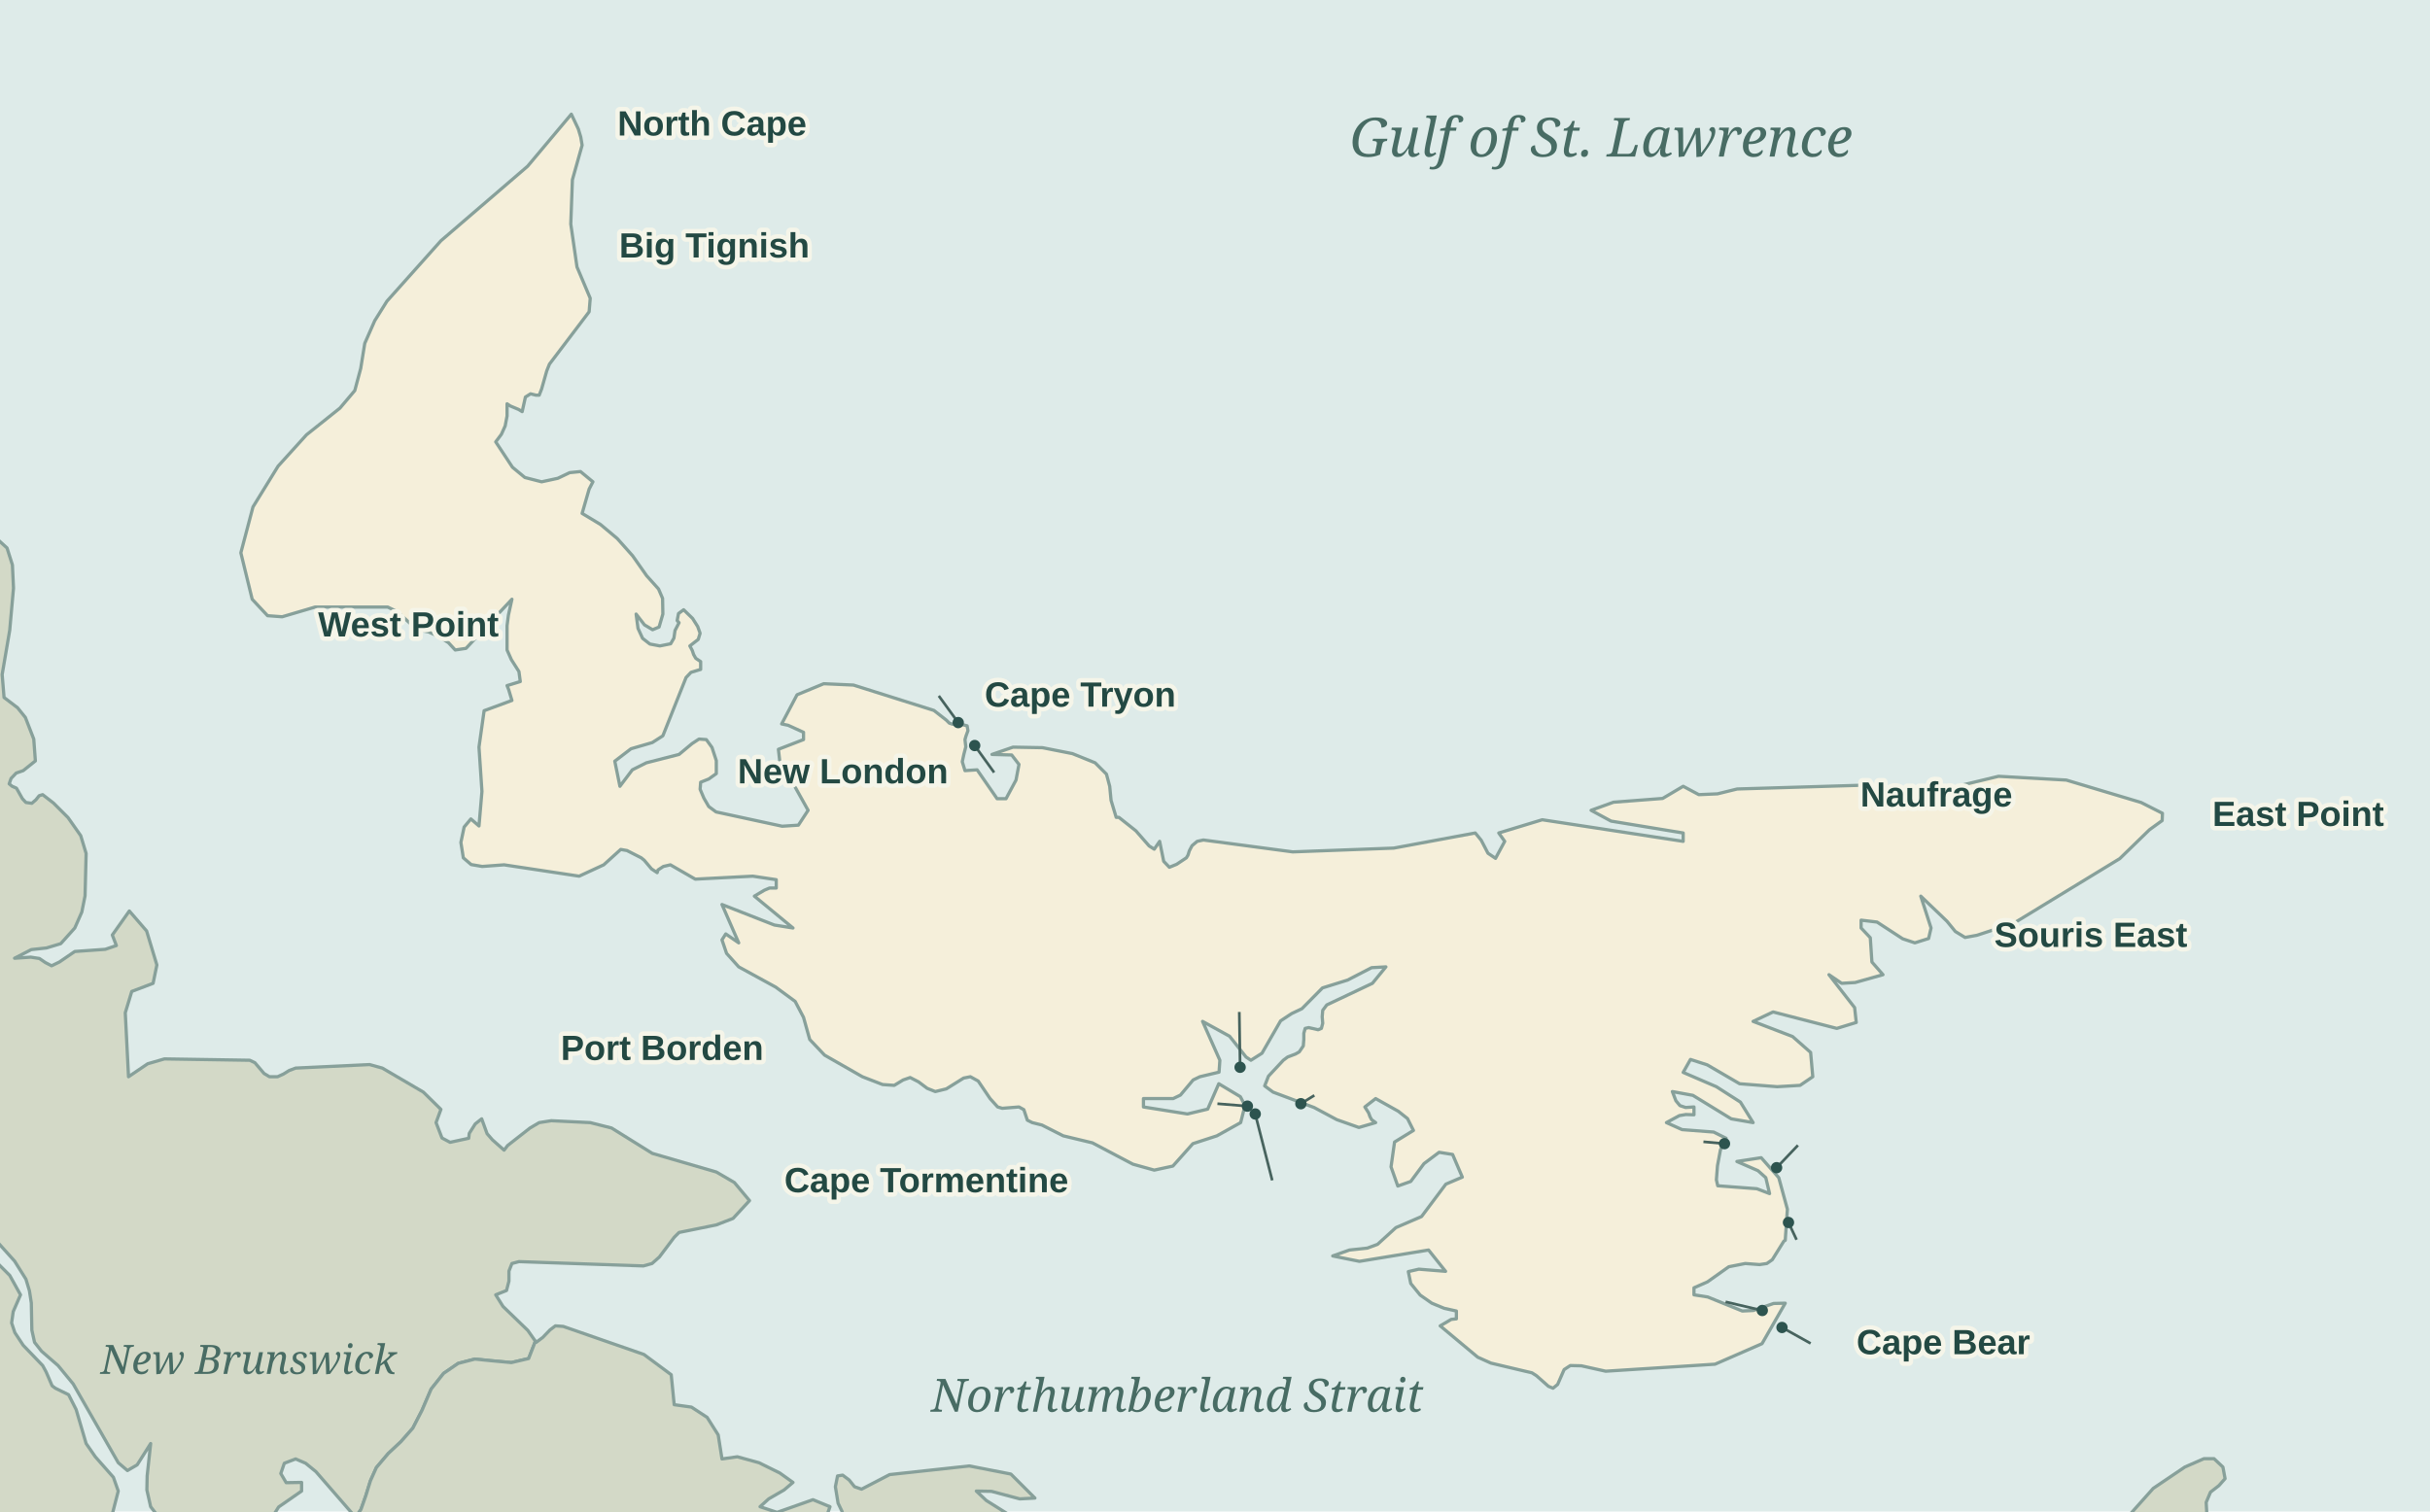
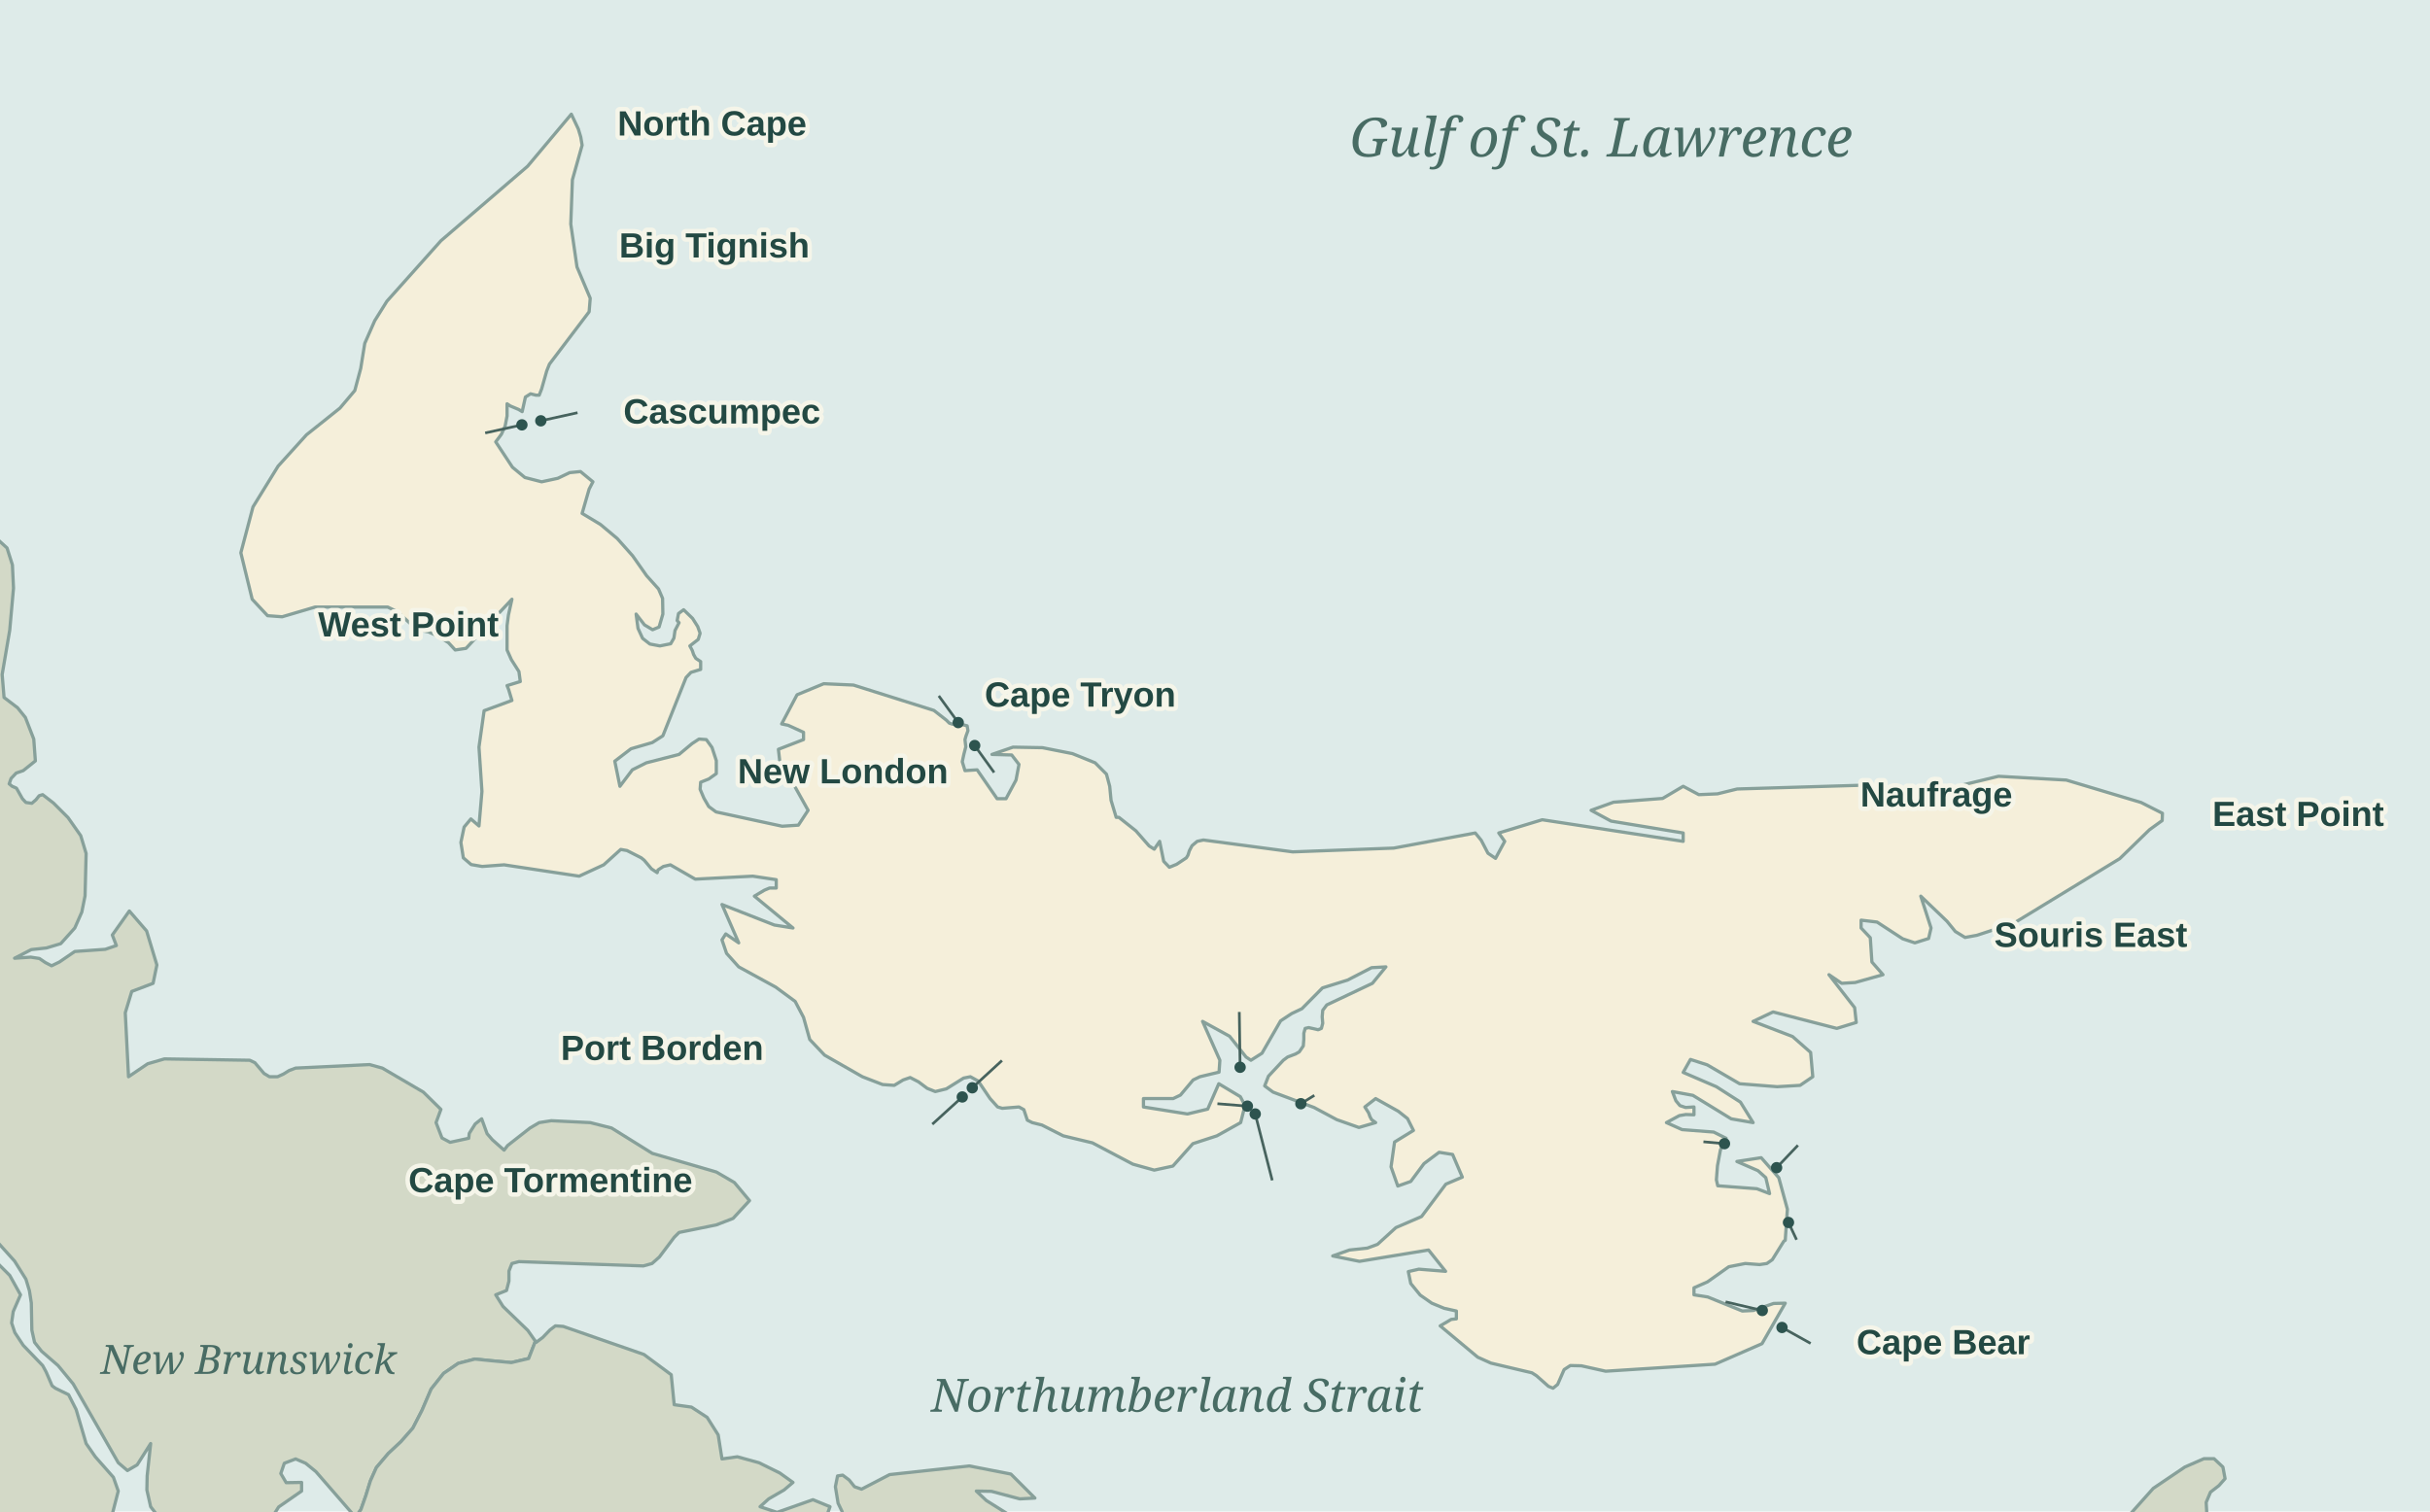
<svg xmlns="http://www.w3.org/2000/svg" viewBox="0 0 900 560" width="900" height="560">
  <rect width="100%" height="100%" fill="#deebe9" />
  <path d="M-22.6,-35.0L-22.6,36.2L-22.4,36.2L-22.6,36.3L-22.6,184.7L-20.3,187.1L-22.6,187.1L-22.6,199.8L-8.3,210.2L-10.3,201.7L-7.7,197.6L-2.8,198.1L2.6,203.0L4.6,209.3L5.0,217.9L3.6,233.5L0.8,249.9L1.5,258.4L6.5,262.2L9.4,265.8L12.5,273.8L13.1,281.9L8.6,285.5L6.0,286.4L4.1,288.4L3.4,290.4L4.5,291.3L6.1,292.0L8.3,295.9L9.6,297.3L11.8,297.6L13.3,296.3L14.5,294.8L15.8,294.4L19.8,297.5L25.2,302.9L29.9,309.6L31.9,316.2L31.5,331.9L30.3,337.9L27.7,343.8L22.5,349.6L17.2,351.2L11.6,351.8L5.4,355.0L11.4,354.6L14.6,355.1L16.8,356.6L19.1,357.8L22.0,356.4L27.7,352.5L39.0,351.7L43.1,350.3L41.6,346.4L47.9,337.5L54.3,344.9L58.1,357.5L56.7,364.3L48.8,367.3L46.4,375.2L47.6,398.9L54.7,394.1L60.9,392.3L92.5,392.8L94.4,393.7L97.8,397.7L99.8,398.9L102.8,398.9L105.0,397.9L107.1,396.6L109.5,395.7L136.9,394.4L141.6,395.7L156.8,404.6L163.3,411.0L161.5,415.9L163.7,421.6L166.7,423.2L173.6,421.7L173.8,419.9L176.0,416.4L178.4,414.5L180.4,420.0L182.4,422.3L186.7,426.1L188.0,424.4L196.3,417.9L199.7,415.9L204.2,415.2L218.6,415.9L226.5,417.9L241.6,427.3L265.3,434.2L272.0,438.1L277.6,444.8L271.5,451.4L265.3,453.8L251.5,456.6L249.7,458.4L244.2,465.7L241.5,468.1L238.3,469.0L192.2,467.4L189.6,468.1L188.5,470.9L188.5,474.6L187.6,478.1L183.6,479.7L186.3,484.0L195.5,492.9L198.3,496.9L195.8,503.3L189.4,504.8L181.8,504.1L175.9,503.5L169.7,505.1L164.3,508.8L159.7,514.6L156.3,522.5L152.9,529.1L148.5,534.1L143.8,538.5L139.4,543.7L137.2,548.6L135.5,554.1L133.7,559.2L131.2,562.9L131.1,562.9L131.0,563.0L130.2,560.4L117.0,545.2L113.2,542.1L109.5,540.5L105.3,542.1L104.0,545.9L106.0,549.3L111.7,549.2L111.7,552.4L103.2,558.3L88.4,581.8L80.6,587.0L75.4,589.5L73.3,595.6L72.3,602.7L70.5,608.5L66.4,611.4L60.9,611.6L55.5,609.8L51.6,607.0L57.3,602.4L62.5,592.3L66.3,580.7L67.7,571.0L66.1,567.6L58.2,561.3L55.8,558.2L54.4,552.0L54.5,546.8L55.8,534.8L50.8,542.7L47.2,544.8L43.8,541.9L27.1,512.7L21.5,505.9L15.4,500.6L12.8,497.3L11.8,492.8L11.6,482.7L10.9,478.2L9.6,473.9L5.4,467.2L-1.0,460.1L-7.6,455.5L-12.3,456.6L3.6,472.5L7.6,479.7L4.9,485.9L4.3,490.1L5.5,493.7L8.6,498.4L15.8,505.9L17.1,508.3L19.3,513.4L20.5,514.3L25.4,516.7L28.2,522.2L31.9,534.8L35.3,539.7L42.0,547.3L43.8,552.4L40.0,567.1L31.9,577.9L22.2,587.5L13.6,598.6L16.4,600.9L21.2,607.5L23.7,610.1L20.2,611.6L13.5,609.2L9.6,610.1L7.5,613.6L4.3,625.0L2.6,627.4L-1.9,631.6L-5.9,641.5L-22.6,641.5L-22.6,-35.0Z" fill="#d3d9c7" stroke="#87a09a" stroke-width="1.2" stroke-linejoin="round" />
  <path d="M198.3,496.9L198.6,497.3L201.0,495.5L203.7,492.7L205.7,491.2L208.6,491.4L238.5,501.8L248.6,509.3L249.7,520.4L256.1,521.3L261.9,525.1L266.0,531.6L267.4,540.5L273.1,539.7L281.1,541.9L288.8,545.7L293.7,549.2L290.4,552.0L284.7,555.3L281.5,558.2L287.8,560.3L301.1,555.6L307.4,558.2L305.8,562.7L305.8,566.4L307.2,568.2L309.4,566.8L312.2,562.5L311.9,560.0L310.4,556.9L309.4,550.8L310.2,546.8L312.1,546.5L314.5,548.3L316.5,550.8L319.1,551.7L329.5,546.3L359.0,543.1L374.4,546.1L383.3,555.0L377.7,555.3L367.2,552.5L361.6,552.4L365.3,555.9L374.7,561.8L377.5,566.8L371.9,569.0L361.3,567.0L355.4,566.8L350.0,569.8L352.0,573.4L357.7,575.1L363.4,572.3L365.7,574.5L368.0,575.5L370.5,575.7L373.5,575.5L374.7,575.8L376.7,577.7L377.5,578.1L378.5,577.1L380.4,573.2L381.3,572.3L386.1,573.1L394.7,576.9L399.2,578.1L408.0,576.5L417.5,572.9L426.9,571.3L435.5,575.5L427.2,581.7L414.5,588.4L401.2,592.2L391.5,589.9L393.8,596.1L398.7,600.0L411.4,604.6L413.9,606.7L416.5,609.5L418.5,610.1L419.3,605.8L420.4,602.9L422.7,600.1L427.5,595.4L427.4,597.7L427.6,602.4L427.5,604.6L440.8,594.9L445.4,592.8L445.4,591.8L445.8,589.7L446.4,587.7L447.4,587.0L448.9,588.2L449.5,590.2L449.4,592.3L448.5,594.1L444.3,597.9L442.6,600.9L443.4,604.6L447.1,604.9L463.3,595.4L468.3,593.7L473.2,593.0L478.2,593.5L483.4,595.4L481.9,587.2L478.0,582.1L467.3,575.5L473.1,573.3L508.3,579.7L524.5,585.4L567.4,592.8L575.2,592.6L590.1,589.7L597.3,589.9L591.2,594.6L584.9,594.8L578.8,593.9L573.4,595.4L578.6,599.9L581.6,601.6L590.3,601.5L595.2,602.5L600.4,605.3L605.3,609.0L609.4,613.0L589.1,625.9L575.1,628.3L569.4,631.1L565.4,636.5L564.1,641.5L565.6,641.5L566.5,640.2L571.1,636.5L575.8,635.5L579.4,639.2L578.8,641.5L586.0,641.5L588.1,639.1L592.4,640.5L593.1,641.5L599.7,641.5L598.1,638.8L598.1,633.9L600.3,628.9L603.1,627.9L607.4,628.3L612.0,627.8L615.4,624.3L619.0,626.2L625.8,626.3L629.2,627.4L631.6,629.7L633.7,634.3L635.3,636.1L640.7,638.0L645.3,637.6L649.9,636.4L655.4,636.1L652.3,641.5L673.6,641.5L677.6,640.2L684.3,636.3L688.7,631.6L686.0,627.7L682.4,628.7L676.2,630.9L665.4,639.2L672.8,629.2L715.4,618.8L776.7,574.7L797.5,551.4L809.2,543.5L816.3,540.4L820.0,540.4L823.3,543.5L824.1,547.8L821.8,550.4L818.7,552.8L817.1,556.6L817.6,565.4L820.8,583.6L826.9,604.4L827.4,611.4L825.1,618.8L830.3,623.4L841.9,628.3L846.3,631.9L850.6,637.4L854.0,640.2L856.3,641.5L58.8,641.5L61.1,638.6L69.5,630.3L71.7,629.2L75.9,628.3L77.5,627.4L79.9,624.3L83.1,618.5L85.6,616.1L83.4,609.7L82.7,604.0L84.8,600.1L90.6,598.6L94.7,596.5L98.2,591.7L100.3,586.0L99.8,581.3L121.7,566.8L125.3,571.4L124.9,575.9L119.7,584.1L117.7,586.0L115.7,586.5L114.1,587.7L113.5,591.4L114.1,593.6L115.0,595.1L115.2,597.3L113.5,601.5L118.4,596.8L122.4,594.2L126.9,593.1L133.6,592.8L132.2,589.0L129.4,587.1L125.8,586.7L121.7,587.0L125.1,584.8L128.3,580.8L130.7,576.1L131.8,572.3L131.7,565.1L131.0,563.0L131.1,562.9L131.2,562.9L133.7,559.2L135.5,554.1L137.2,548.6L139.4,543.7L143.8,538.5L148.5,534.1L152.9,529.1L156.3,522.5L159.7,514.6L164.3,508.8L169.7,505.1L175.9,503.5L181.8,504.1L189.4,504.8L195.8,503.3L198.3,496.9Z" fill="#d3d9c7" stroke="#87a09a" stroke-width="1.2" stroke-linejoin="round" />
  <path d="M793.0,297.3L800.9,301.3L800.8,304.0L796.1,307.4L785.1,318.1L745.9,342.0L732.2,346.5L727.8,347.3L724.2,345.1L721.1,341.3L711.4,332.0L715.2,343.8L714.3,347.7L709.2,349.3L704.7,347.8L695.2,341.6L689.3,340.9L689.3,343.8L692.7,347.4L693.3,356.4L697.4,361.1L687.1,364.0L682.1,364.3L677.4,361.1L686.9,373.3L687.5,378.8L680.3,381.0L656.7,374.9L649.3,378.4L663.9,384.0L670.6,389.9L671.4,398.9L666.7,402.1L658.2,402.6L644.3,401.5L632.3,394.5L626.1,392.5L623.4,397.3L635.7,402.6L644.6,408.3L649.3,415.9L641.2,414.5L627.0,405.8L619.4,404.4L620.7,407.8L622.2,409.6L624.3,410.3L627.4,410.1L627.4,413.0L624.4,412.9L622.0,413.3L617.2,415.9L623.0,418.5L634.7,419.4L639.3,421.7L637.2,426.0L636.1,431.9L635.7,437.1L636.2,439.3L650.7,440.4L655.4,442.2L654.0,436.3L651.1,433.7L643.3,430.3L652.3,428.9L658.8,436.3L662.0,448.0L661.2,459.5L660.7,459.8L656.4,466.7L654.4,468.1L651.7,468.5L646.4,468.1L640.3,469.3L632.4,474.9L627.4,477.1L627.4,479.7L632.5,480.5L645.3,485.7L649.4,485.5L656.9,482.9L661.2,482.8L652.6,497.8L635.2,505.4L594.7,508.0L585.7,506.0L581.6,505.9L579.3,507.4L576.9,512.9L575.2,514.3L573.5,513.6L569.1,509.7L567.4,508.6L552.2,505.0L547.3,502.8L533.4,491.2L537.5,488.8L539.4,488.6L539.4,485.7L534.9,484.7L530.3,482.8L526.0,479.8L522.5,475.5L521.6,471.1L525.5,470.2L535.4,471.0L529.1,463.1L503.5,467.3L493.6,465.3L499.8,463.1L506.4,462.4L510.2,461.0L517.0,454.8L526.5,450.7L535.5,438.7L541.6,436.1L538.0,427.7L533.0,426.9L527.4,431.1L522.5,437.7L517.7,439.4L515.2,432.3L516.5,423.1L523.5,418.8L521.3,414.4L517.9,411.7L509.5,407.0L505.5,410.1L506.9,412.3L507.4,413.7L508.0,414.8L509.5,415.9L503.3,417.7L495.1,414.8L486.7,410.3L471.5,404.6L468.4,402.3L469.8,398.7L475.3,392.8L476.9,391.6L479.8,390.5L481.2,389.7L482.7,387.5L482.9,385.1L482.9,382.8L483.4,381.0L484.7,380.7L488.2,381.5L489.4,381.0L489.9,379.1L489.7,376.7L489.9,374.3L491.4,372.3L508.3,364.3L513.3,358.2L508.0,358.5L499.1,363.1L489.8,366.0L482.2,373.7L478.4,375.5L474.3,378.2L467.4,390.2L463.3,392.8L461.5,391.6L455.4,383.9L445.4,378.4L451.8,392.8L451.5,397.2L444.4,398.9L441.9,400.1L437.2,405.7L434.5,407.0L423.5,407.0L423.5,410.1L439.8,412.7L447.3,410.9L451.4,401.5L459.4,406.3L461.1,409.6L459.5,415.9L450.7,420.8L441.8,423.7L434.4,432.0L427.5,433.5L419.6,431.3L404.6,423.4L393.8,420.8L385.9,416.8L382.3,415.9L380.5,415.0L379.2,411.1L377.4,410.1L371.2,410.6L369.5,410.1L366.7,407.0L362.3,400.5L359.4,398.9L356.9,399.4L350.5,403.4L346.4,404.4L343.4,403.2L340.2,400.8L337.1,399.2L334.5,400.1L331.2,402.1L326.9,401.8L319.4,398.9L305.4,390.9L299.9,385.1L297.6,376.9L294.5,371.0L287.3,365.7L273.6,358.2L269.1,353.2L267.4,348.2L268.8,346.0L273.6,349.3L267.4,335.1L286.8,342.7L293.7,343.8L279.4,332.0L283.1,329.8L285.0,329.0L287.5,329.0L287.5,325.9L278.8,324.6L257.5,325.7L248.3,320.4L245.7,321.0L243.7,322.3L243.4,323.3L241.3,321.9L238.6,318.7L237.5,317.8L232.2,315.1L229.9,314.7L223.6,320.4L214.5,324.6L186.7,320.4L178.6,321.0L174.5,320.3L171.6,317.8L170.7,312.1L171.9,306.4L174.4,303.4L177.4,306.0L178.5,293.2L177.4,276.8L179.3,263.3L189.6,259.5L188.4,255.5L187.8,254.0L192.7,252.5L192.2,248.8L189.4,244.4L187.8,240.8L187.8,231.8L188.3,227.9L189.6,222.0L172.6,240.2L168.6,240.8L166.1,238.1L162.5,235.8L158.7,234.1L155.6,233.5L153.4,232.3L147.1,226.6L143.6,224.9L116.7,224.9L104.5,228.5L99.1,228.1L93.4,222.0L89.2,204.8L93.7,187.8L103.0,172.7L113.5,161.1L125.9,151.2L131.4,144.7L133.6,136.5L135.1,127.2L138.8,118.8L143.3,111.6L163.3,89.2L195.4,61.6L211.6,42.3L214.2,47.8L215.1,50.8L215.6,53.8L212.0,66.6L211.4,83.0L213.7,98.9L218.6,110.5L218.2,115.5L203.5,134.9L202.5,137.4L200.6,144.1L199.7,146.4L198.5,146.4L196.5,145.9L194.6,147.1L193.4,152.5L192.1,151.7L189.0,150.4L187.8,149.6L187.8,154.1L187.1,157.8L185.7,160.9L183.6,163.7L189.8,173.1L194.4,176.9L200.6,178.5L206.6,177.2L211.0,175.1L215.0,174.7L219.6,178.5L218.2,181.2L215.6,190.2L222.4,194.3L228.6,199.5L234.3,205.9L239.5,213.3L243.9,218.2L245.4,221.7L245.5,227.5L244.1,232.3L241.7,233.3L238.7,231.5L235.6,227.5L236.3,232.8L238.0,236.5L240.7,238.6L244.4,239.3L248.4,238.5L249.6,236.4L250.0,233.6L251.5,230.7L250.8,229.9L251.3,227.3L253.2,225.9L256.5,229.1L258.4,232.1L259.3,234.6L258.6,236.9L255.5,239.3L256.4,241.0L256.9,242.5L257.7,243.9L259.5,245.1L259.5,248.0L255.9,249.1L254.1,251.0L245.5,272.6L241.6,275.1L233.7,277.4L227.7,282.0L229.6,291.3L234.2,285.2L239.4,282.6L251.5,279.5L256.3,275.5L258.9,273.8L261.6,274.0L263.7,276.9L265.3,281.8L265.3,286.6L262.5,288.6L259.5,289.8L259.3,292.4L260.7,295.7L262.5,298.8L265.2,300.8L289.7,306.1L295.7,305.7L299.3,300.2L294.5,291.6L289.0,283.8L288.3,277.6L297.6,274.0L297.6,271.3L291.9,268.7L289.5,268.2L295.2,257.4L305.1,253.3L316.1,253.8L345.9,263.2L350.5,266.8L351.6,267.9L352.8,268.3L355.5,268.2L358.2,268.9L358.5,270.7L357.8,272.6L357.4,274.0L357.7,276.7L357.0,279.4L356.4,282.2L357.4,285.5L361.9,285.2L369.3,295.9L372.6,295.9L376.3,289.0L377.4,283.2L374.7,279.7L367.4,279.5L375.2,276.8L386.1,277.0L397.2,279.2L405.6,282.6L409.8,286.8L411.0,291.3L411.5,296.5L413.4,302.8L414.4,302.8L420.7,307.8L425.6,313.4L427.5,314.6L429.5,311.7L431.0,319.1L433.1,321.3L435.8,320.2L439.4,317.8L440.0,316.8L440.5,315.2L441.5,313.3L443.4,311.7L445.7,311.2L478.8,315.6L516.2,314.2L546.4,308.6L548.6,311.3L551.1,316.1L553.9,318.0L557.3,311.7L555.1,308.6L571.2,303.7L623.4,311.7L623.4,308.6L596.7,304.2L589.3,300.2L597.6,297.2L615.8,295.8L623.4,291.3L629.2,294.4L636.1,294.1L643.4,292.3L690.0,290.9L717.0,293.2L740.2,287.6L765.3,289.0L793.0,297.3Z" fill="#f5efda" stroke="#87a09a" stroke-width="1.2" stroke-linejoin="round" />
  <g fill="#486c64" font-family="Georgia,serif" font-style="italic">
    <text x="593" y="58" font-size="20" text-anchor="middle">Gulf of St. Lawrence</text>
    <text x="436" y="523" font-size="17" text-anchor="middle">Northumberland Strait</text>
    <text x="92" y="509" font-size="15" text-anchor="middle">New Brunswick</text>
  </g>
+   <path d="M193.3,157.4L179.7,160.4" stroke="#47635e" fill="none" />
+   <circle cx="193.3" cy="157.4" r="2.1" fill="#2d544f" />
  <path d="M464.9,412.7L471.2,437.3" stroke="#47635e" fill="none" />
  <circle cx="464.9" cy="412.7" r="2.1" fill="#2d544f" />
  <path d="M459.3,395.4L459.0,374.9" stroke="#47635e" fill="none" />
  <circle cx="459.3" cy="395.4" r="2.1" fill="#2d544f" />
  <path d="M660.0,491.8L670.6,497.7" stroke="#47635e" fill="none" />
  <circle cx="660.0" cy="491.8" r="2.1" fill="#2d544f" />
  <path d="M354.9,267.7L347.7,257.8" stroke="#47635e" fill="none" />
  <circle cx="354.9" cy="267.7" r="2.1" fill="#2d544f" />
+   <path d="M200.3,155.9L213.9,152.9" stroke="#47635e" fill="none" />
+   <circle cx="200.3" cy="155.9" r="2.1" fill="#2d544f" />
  <path d="M638.7,423.7L630.9,423.0" stroke="#47635e" fill="none" />
  <circle cx="638.7" cy="423.7" r="2.1" fill="#2d544f" />
  <path d="M662.4,452.9L665.4,459.3" stroke="#47635e" fill="none" />
  <circle cx="662.4" cy="452.9" r="2.1" fill="#2d544f" />
  <path d="M481.8,408.9L486.8,405.8" stroke="#47635e" fill="none" />
  <circle cx="481.8" cy="408.9" r="2.1" fill="#2d544f" />
  <path d="M652.7,485.5L639.1,482.3" stroke="#47635e" fill="none" />
  <circle cx="652.7" cy="485.5" r="2.1" fill="#2d544f" />
  <path d="M361.0,276.2L368.2,286.2" stroke="#47635e" fill="none" />
  <circle cx="361.0" cy="276.2" r="2.1" fill="#2d544f" />
  <path d="M658.0,432.6L665.9,424.3" stroke="#47635e" fill="none" />
  <circle cx="658.0" cy="432.6" r="2.1" fill="#2d544f" />
+   <path d="M360.1,403.0L371.1,392.9" stroke="#47635e" fill="none" />
+   <circle cx="360.1" cy="403.0" r="2.1" fill="#2d544f" />
+   <path d="M356.4,406.4L345.3,416.5" stroke="#47635e" fill="none" />
+   <circle cx="356.4" cy="406.4" r="2.1" fill="#2d544f" />
  <path d="M462.0,409.8L450.9,408.9" stroke="#47635e" fill="none" />
  <circle cx="462.0" cy="409.8" r="2.1" fill="#2d544f" />
  <text x="229.3" y="95.4" text-anchor="start" font-family="Arial,sans-serif" font-weight="600" font-size="13" stroke="#f5f5e9" stroke-linejoin="round" stroke-width="3.3" paint-order="stroke" fill="#234943">Big Tignish</text>
  <text x="687.6" y="501.7" text-anchor="start" font-family="Arial,sans-serif" font-weight="600" font-size="13" stroke="#f5f5e9" stroke-linejoin="round" stroke-width="3.3" paint-order="stroke" fill="#234943">Cape Bear</text>
-   <text x="290.5" y="441.7" text-anchor="start" font-family="Arial,sans-serif" font-weight="600" font-size="13" stroke="#f5f5e9" stroke-linejoin="round" stroke-width="3.3" paint-order="stroke" fill="#234943">Cape Tormentine</text>
  <text x="364.7" y="261.8" text-anchor="start" font-family="Arial,sans-serif" font-weight="600" font-size="13" stroke="#f5f5e9" stroke-linejoin="round" stroke-width="3.3" paint-order="stroke" fill="#234943">Cape Tryon</text>
+   <text x="230.9" y="156.9" text-anchor="start" font-family="Arial,sans-serif" font-weight="600" font-size="13" stroke="#f5f5e9" stroke-linejoin="round" stroke-width="3.3" paint-order="stroke" fill="#234943">Cascumpec</text>
  <text x="819.4" y="306.0" text-anchor="start" font-family="Arial,sans-serif" font-weight="600" font-size="13" stroke="#f5f5e9" stroke-linejoin="round" stroke-width="3.3" paint-order="stroke" fill="#234943">East Point</text>
  <text x="689.0" y="298.8" text-anchor="start" font-family="Arial,sans-serif" font-weight="600" font-size="13" stroke="#f5f5e9" stroke-linejoin="round" stroke-width="3.3" paint-order="stroke" fill="#234943">Naufrage</text>
  <text x="351.2" y="290.2" text-anchor="end" font-family="Arial,sans-serif" font-weight="600" font-size="13" stroke="#f5f5e9" stroke-linejoin="round" stroke-width="3.3" paint-order="stroke" fill="#234943">New London</text>
  <text x="228.7" y="50.2" text-anchor="start" font-family="Arial,sans-serif" font-weight="600" font-size="13" stroke="#f5f5e9" stroke-linejoin="round" stroke-width="3.3" paint-order="stroke" fill="#234943">North Cape</text>
  <text x="282.8" y="392.7" text-anchor="end" font-family="Arial,sans-serif" font-weight="600" font-size="13" stroke="#f5f5e9" stroke-linejoin="round" stroke-width="3.3" paint-order="stroke" fill="#234943">Port Borden</text>
  <text x="738.6" y="350.8" text-anchor="start" font-family="Arial,sans-serif" font-weight="600" font-size="13" stroke="#f5f5e9" stroke-linejoin="round" stroke-width="3.3" paint-order="stroke" fill="#234943">Souris East</text>
  <text x="117.8" y="235.8" text-anchor="start" font-family="Arial,sans-serif" font-weight="600" font-size="13" stroke="#f5f5e9" stroke-linejoin="round" stroke-width="3.3" paint-order="stroke" fill="#234943">West Point</text>
+   <text x="256.5" y="441.7" text-anchor="end" font-family="Arial,sans-serif" font-weight="600" font-size="13" stroke="#f5f5e9" stroke-linejoin="round" stroke-width="3.3" paint-order="stroke" fill="#234943">Cape Tormentine</text>
</svg>
